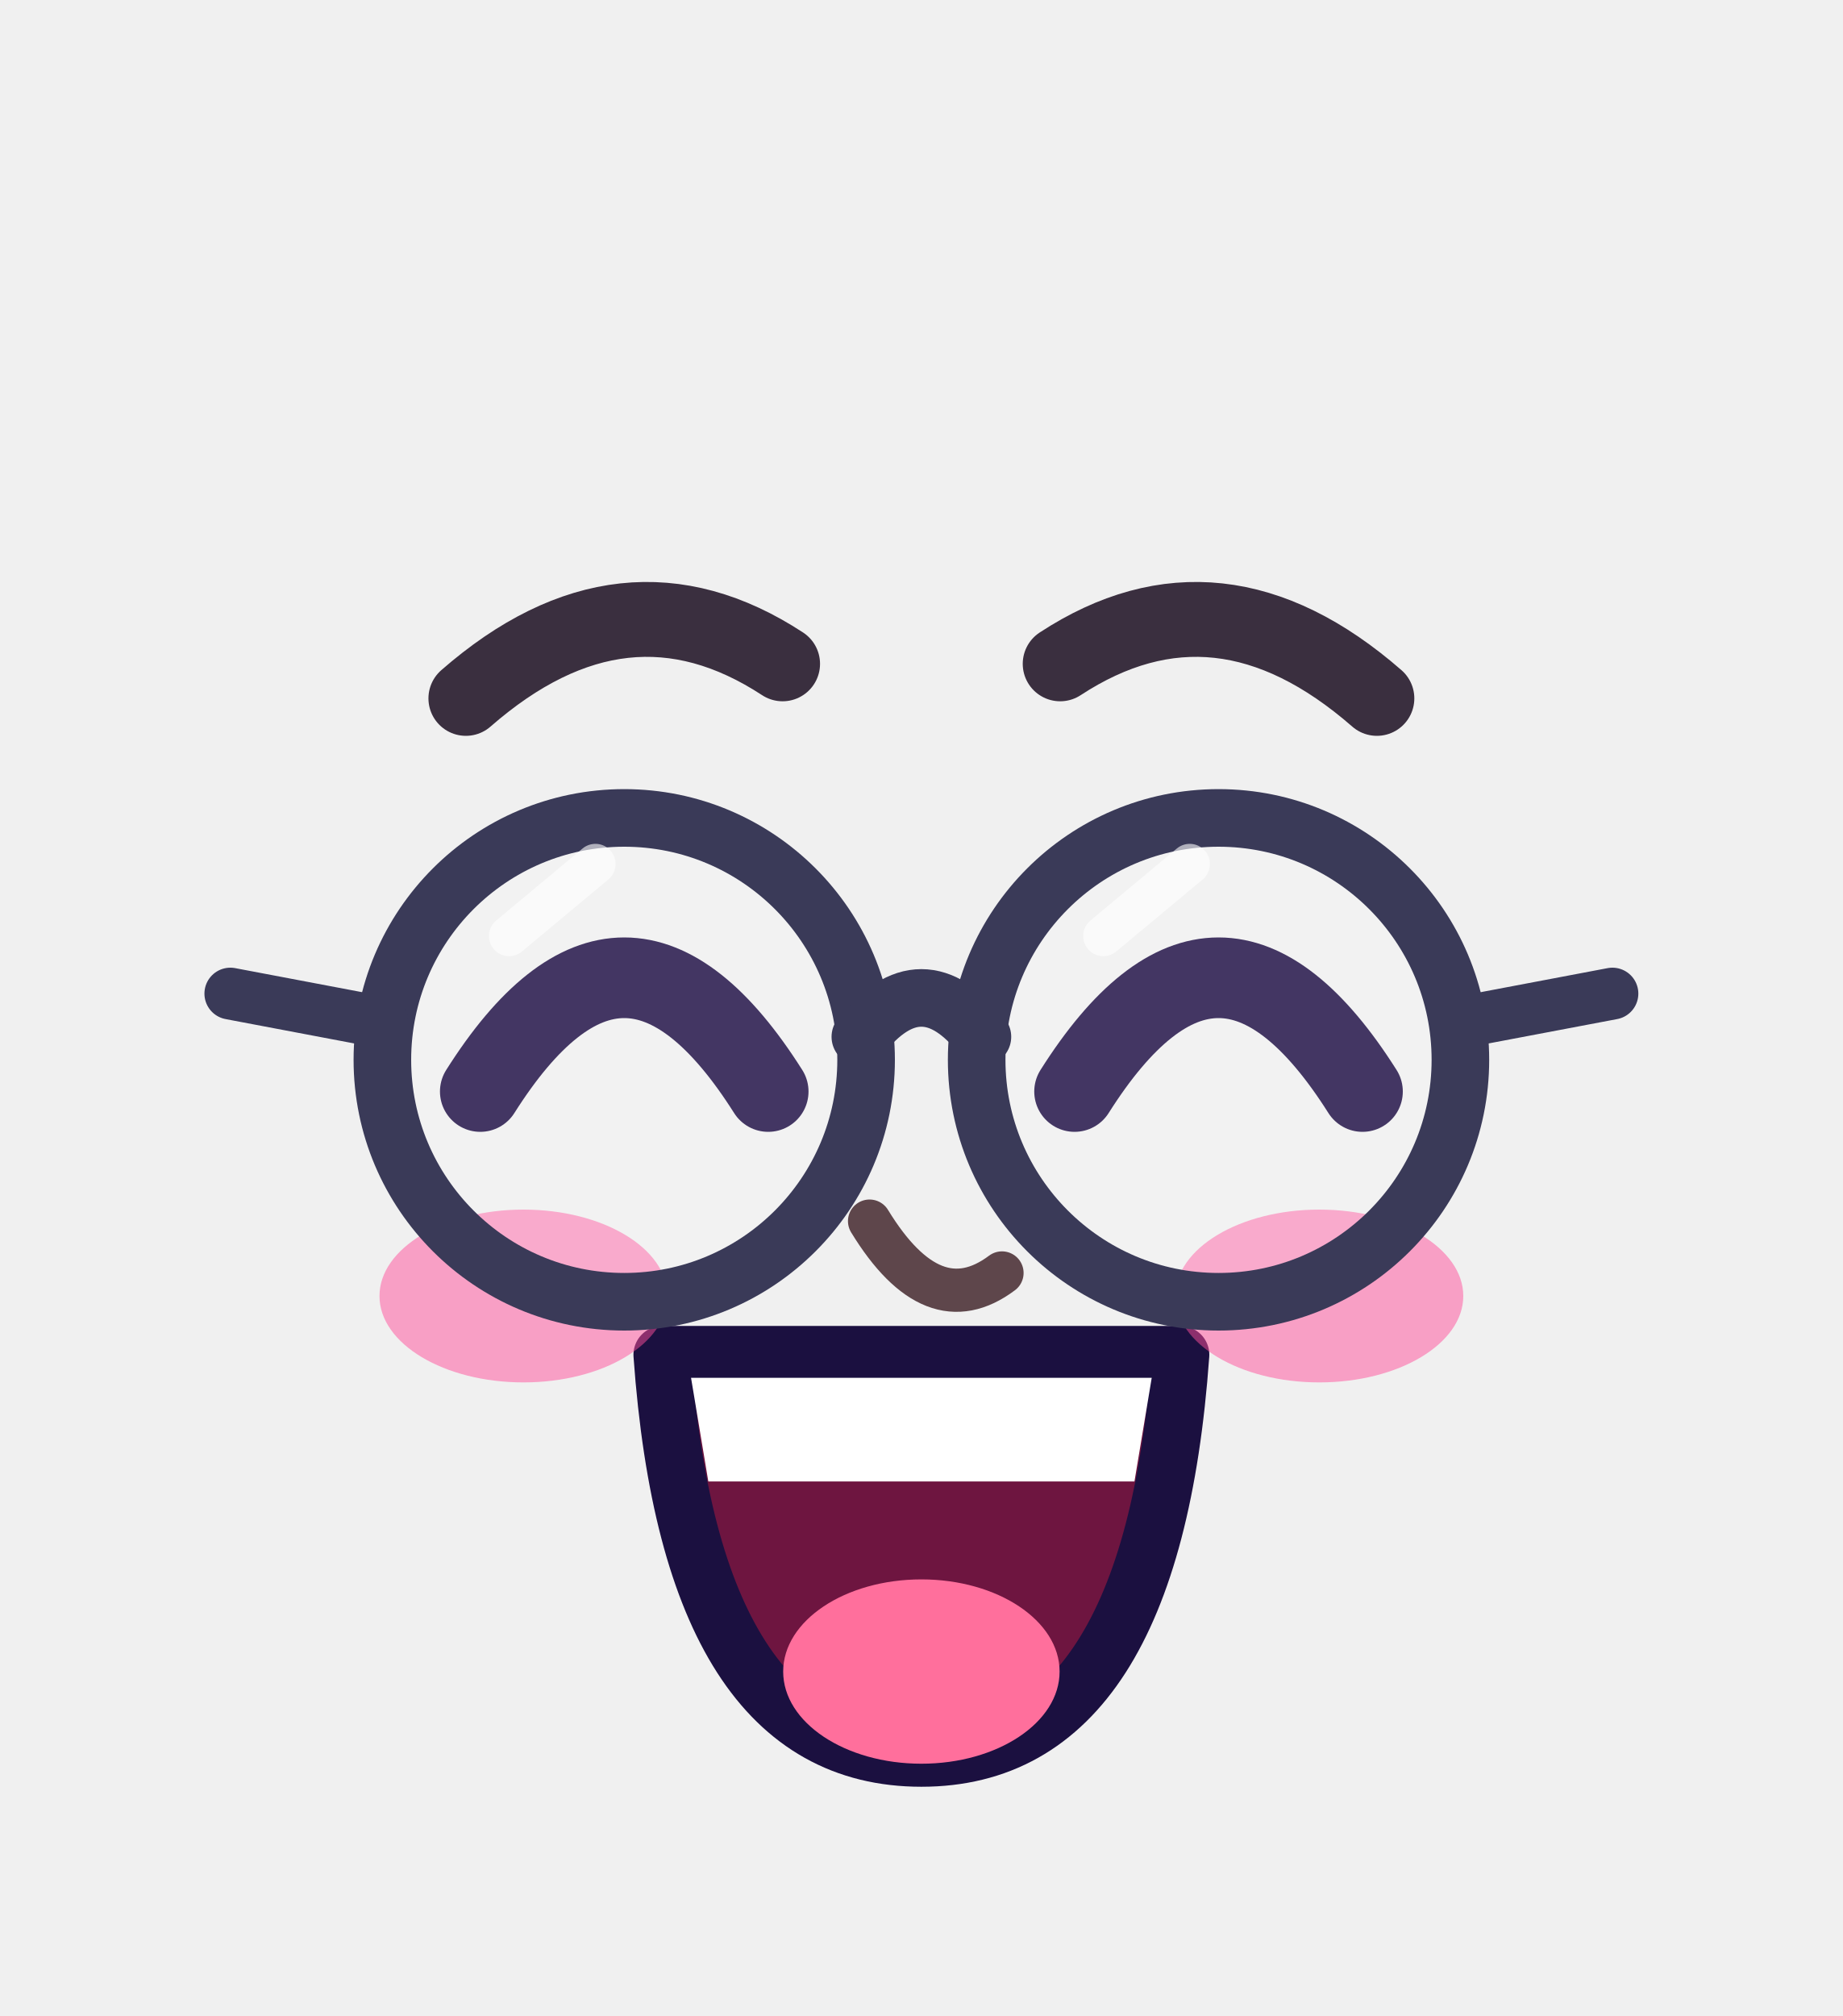
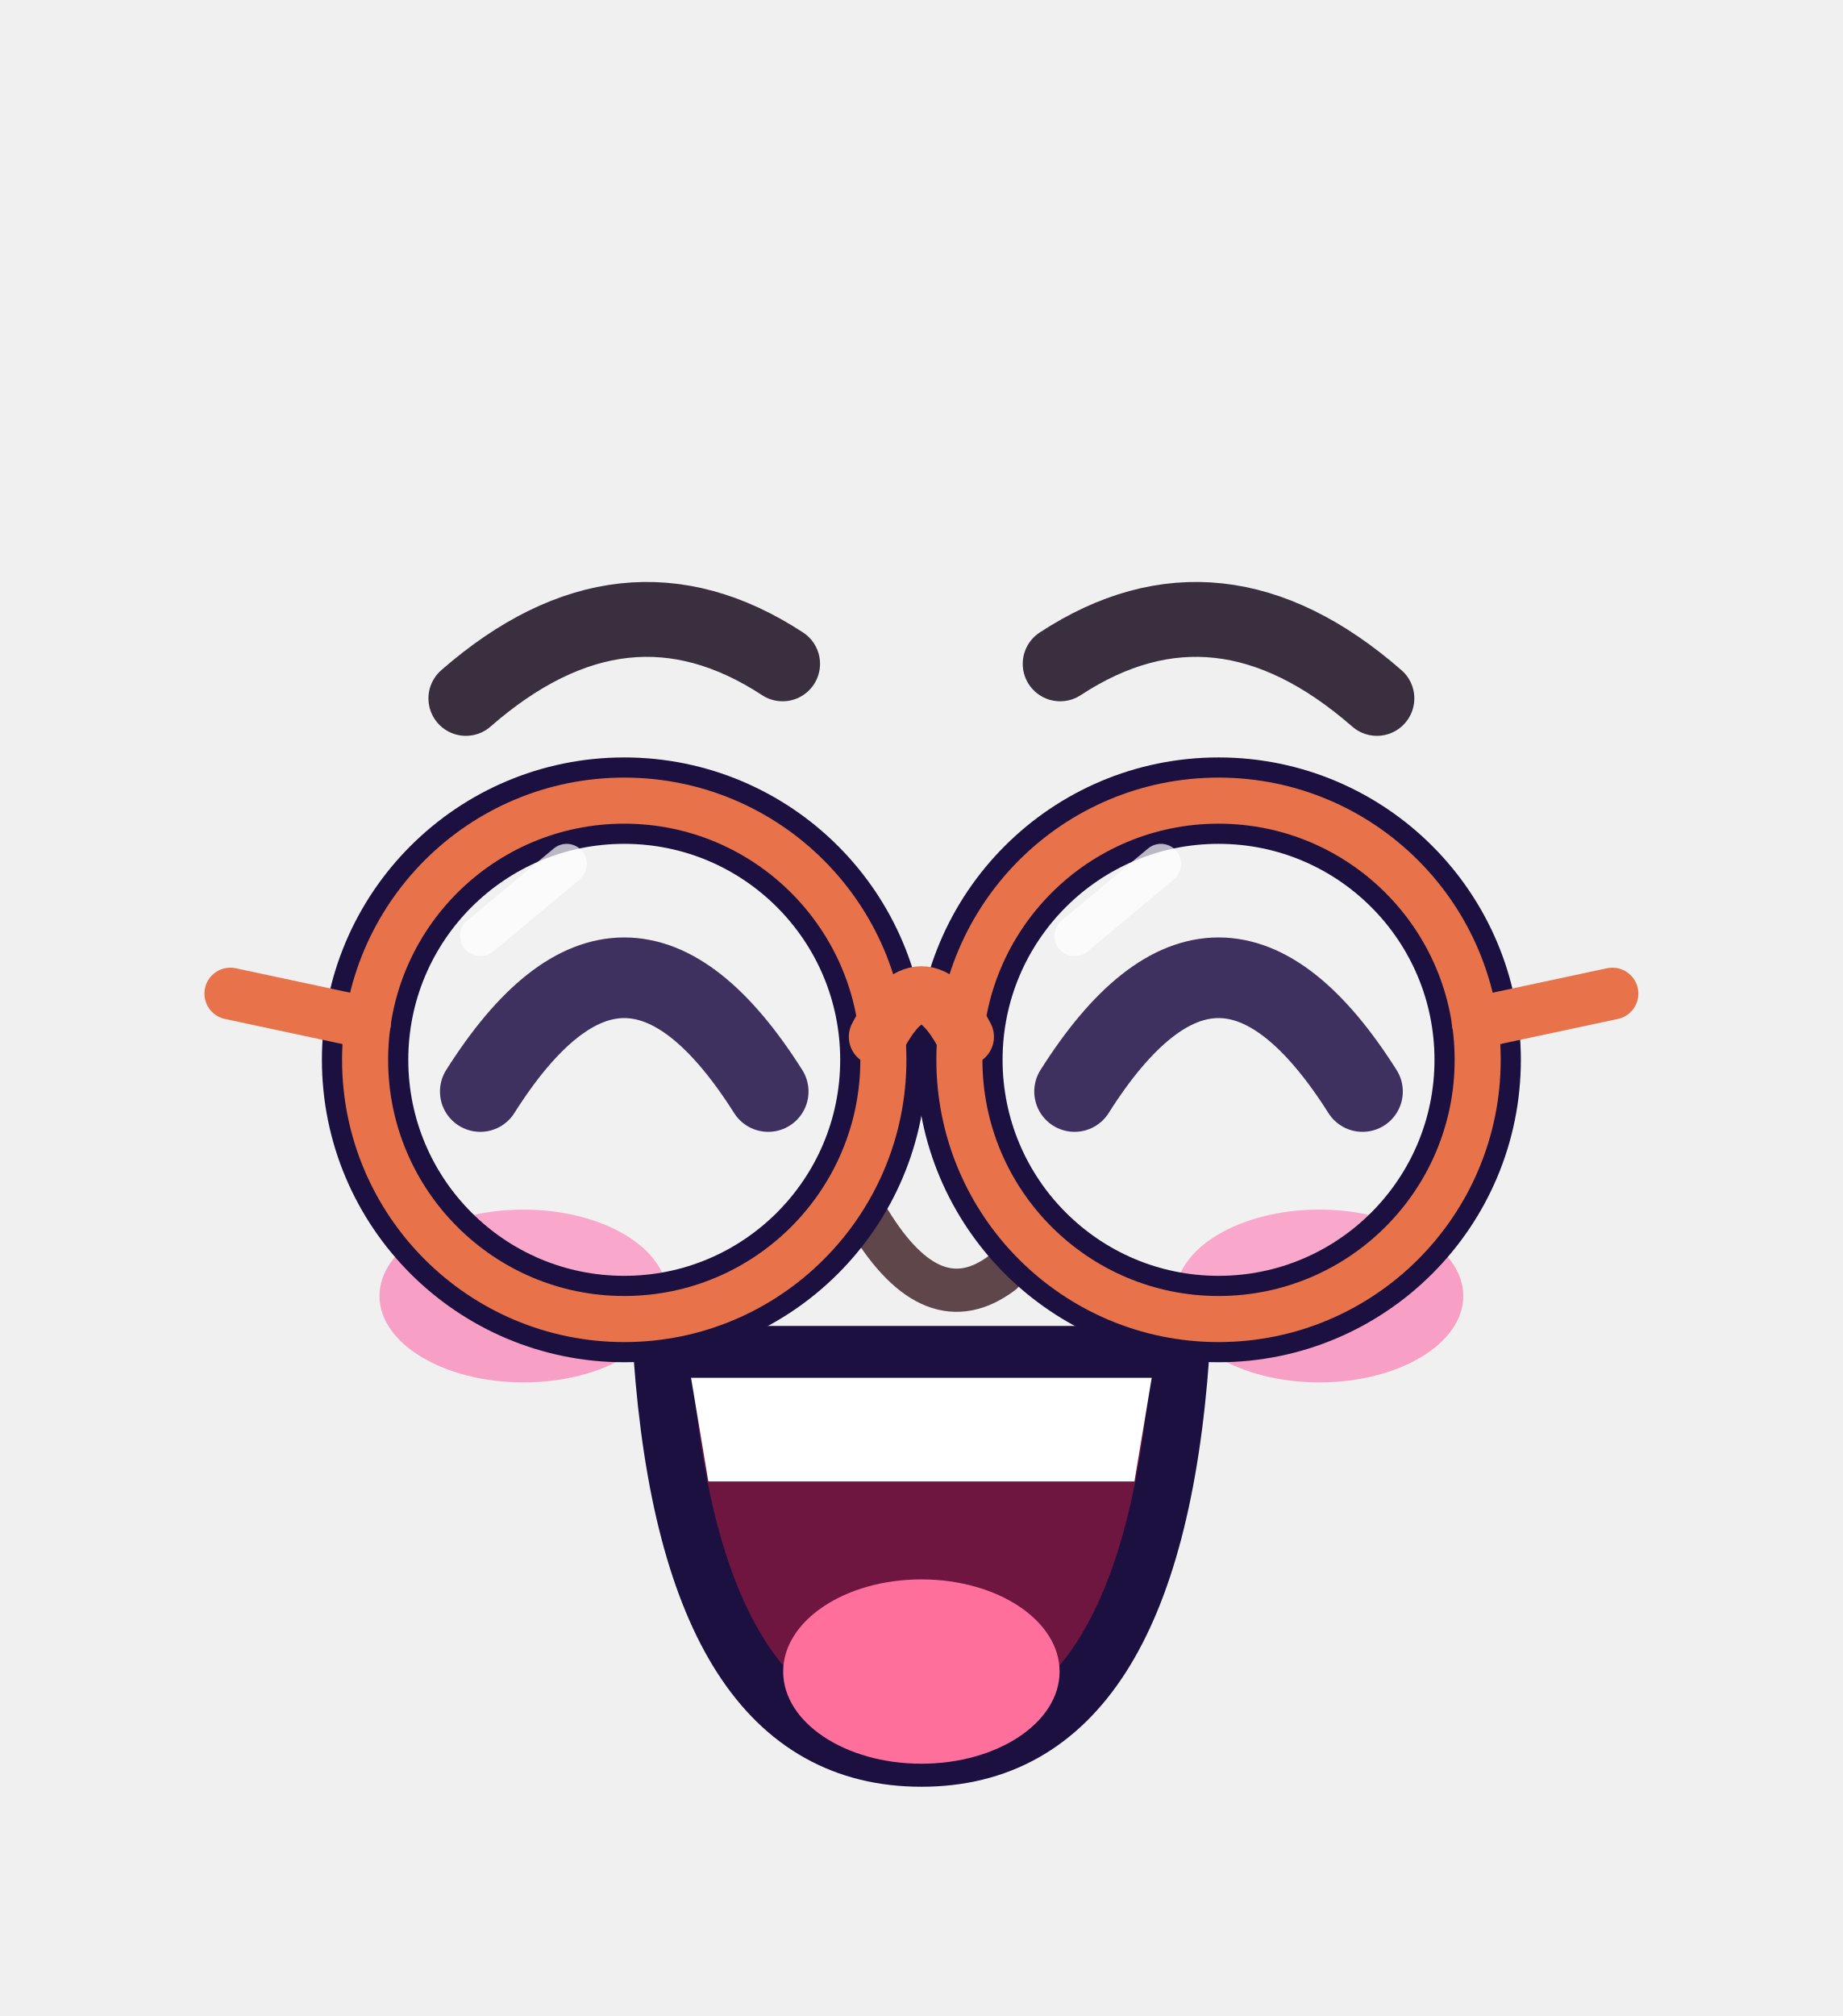
<svg xmlns="http://www.w3.org/2000/svg" width="128" height="140" viewBox="-32 -258 64 70">
  <path d="M-15.32 -220.1 Q-10.32 -228 -5.32 -220.1" fill="none" stroke="#2a1b4e" stroke-width="2.8" stroke-linejoin="round" stroke-linecap="round" />
  <path d="M5.32 -220.1 Q10.32 -228 15.32 -220.1" fill="none" stroke="#2a1b4e" stroke-width="2.8" stroke-linejoin="round" stroke-linecap="round" />
  <path d="M-15.82 -233.75 Q-10.32 -238.55 -4.82 -234.95" fill="none" stroke="#3a2f3f" stroke-width="2.6" stroke-linejoin="round" stroke-linecap="round" />
  <path d="M4.82 -234.95 Q10.32 -238.55 15.82 -233.75" fill="none" stroke="#3a2f3f" stroke-width="2.6" stroke-linejoin="round" stroke-linecap="round" />
  <path d="M-9 -210.96 L9 -210.96 Q8 -196.96 0 -196.96 Q-8 -196.96 -9 -210.96 Z" fill="#6e1540" stroke="#1b1040" stroke-width="2" stroke-linejoin="round" stroke-linecap="round" />
  <path d="M-8 -210.16 L8 -210.16 L7.4 -206.56 L-7.4 -206.56 Z" fill="#ffffff" />
  <ellipse cx="0" cy="-199.96" rx="4.8" ry="3.2" fill="#ff6f9c" />
  <ellipse cx="-13.82" cy="-213" rx="5" ry="3" fill="#ff4f9a" fill-opacity="0.5" />
  <ellipse cx="13.82" cy="-213" rx="5" ry="3" fill="#ff4f9a" fill-opacity="0.5" />
  <path d="M-1.8 -215.6 Q0.4 -212 2.8 -213.8" fill="none" stroke="#45292e" stroke-width="1.5" stroke-linejoin="round" stroke-linecap="round" stroke-opacity="0.85" />
-   <circle cx="-10.32" cy="-221.2" r="8.4" fill="#ffffff" fill-opacity="0.12" />
-   <circle cx="-10.32" cy="-221.2" r="8.4" fill="none" stroke="#3a3a58" stroke-width="2" stroke-linejoin="round" />
-   <line x1="-14.32" y1="-225.5" x2="-11.32" y2="-228" stroke="#ffffff" stroke-width="1.4" stroke-linecap="round" stroke-opacity="0.6" />
-   <circle cx="10.32" cy="-221.2" r="8.4" fill="#ffffff" fill-opacity="0.12" />
-   <circle cx="10.32" cy="-221.2" r="8.4" fill="none" stroke="#3a3a58" stroke-width="2" stroke-linejoin="round" />
-   <line x1="6.32" y1="-225.5" x2="9.32" y2="-228" stroke="#ffffff" stroke-width="1.4" stroke-linecap="round" stroke-opacity="0.6" />
-   <path d="M-2.12 -222 Q0 -224.7 2.12 -222" fill="none" stroke="#3a3a58" stroke-width="2" stroke-linejoin="round" stroke-linecap="round" />
-   <line x1="-18.72" y1="-222.5" x2="-24" y2="-223.5" stroke="#3a3a58" stroke-width="1.8" stroke-linecap="round" />
-   <line x1="18.72" y1="-222.5" x2="24" y2="-223.5" stroke="#3a3a58" stroke-width="1.8" stroke-linecap="round" />
+   <circle cx="-10.32" cy="-221.2" r="9" fill="#ffffff" fill-opacity="0.1" />
+   <circle cx="-10.32" cy="-221.2" r="9" fill="none" stroke="#1b1040" stroke-width="3" stroke-linejoin="round" />
+   <circle cx="-10.32" cy="-221.2" r="9" fill="none" stroke="#e8734a" stroke-width="1.6" stroke-linejoin="round" />
+   <line x1="-15.32" y1="-225.5" x2="-12.32" y2="-228" stroke="#ffffff" stroke-width="1.4" stroke-linecap="round" stroke-opacity="0.7" />
+   <circle cx="10.32" cy="-221.2" r="9" fill="#ffffff" fill-opacity="0.1" />
+   <circle cx="10.32" cy="-221.2" r="9" fill="none" stroke="#1b1040" stroke-width="3" stroke-linejoin="round" />
+   <circle cx="10.32" cy="-221.2" r="9" fill="none" stroke="#e8734a" stroke-width="1.6" stroke-linejoin="round" />
+   <line x1="5.32" y1="-225.5" x2="8.32" y2="-228" stroke="#ffffff" stroke-width="1.4" stroke-linecap="round" stroke-opacity="0.7" />
+   <path d="M-1.52 -222 Q0 -224.9 1.52 -222" fill="none" stroke="#e8734a" stroke-width="2" stroke-linejoin="round" stroke-linecap="round" />
+   <line x1="-19.32" y1="-222.5" x2="-24" y2="-223.5" stroke="#e8734a" stroke-width="1.8" stroke-linecap="round" />
+   <line x1="19.32" y1="-222.5" x2="24" y2="-223.5" stroke="#e8734a" stroke-width="1.8" stroke-linecap="round" />
</svg>
